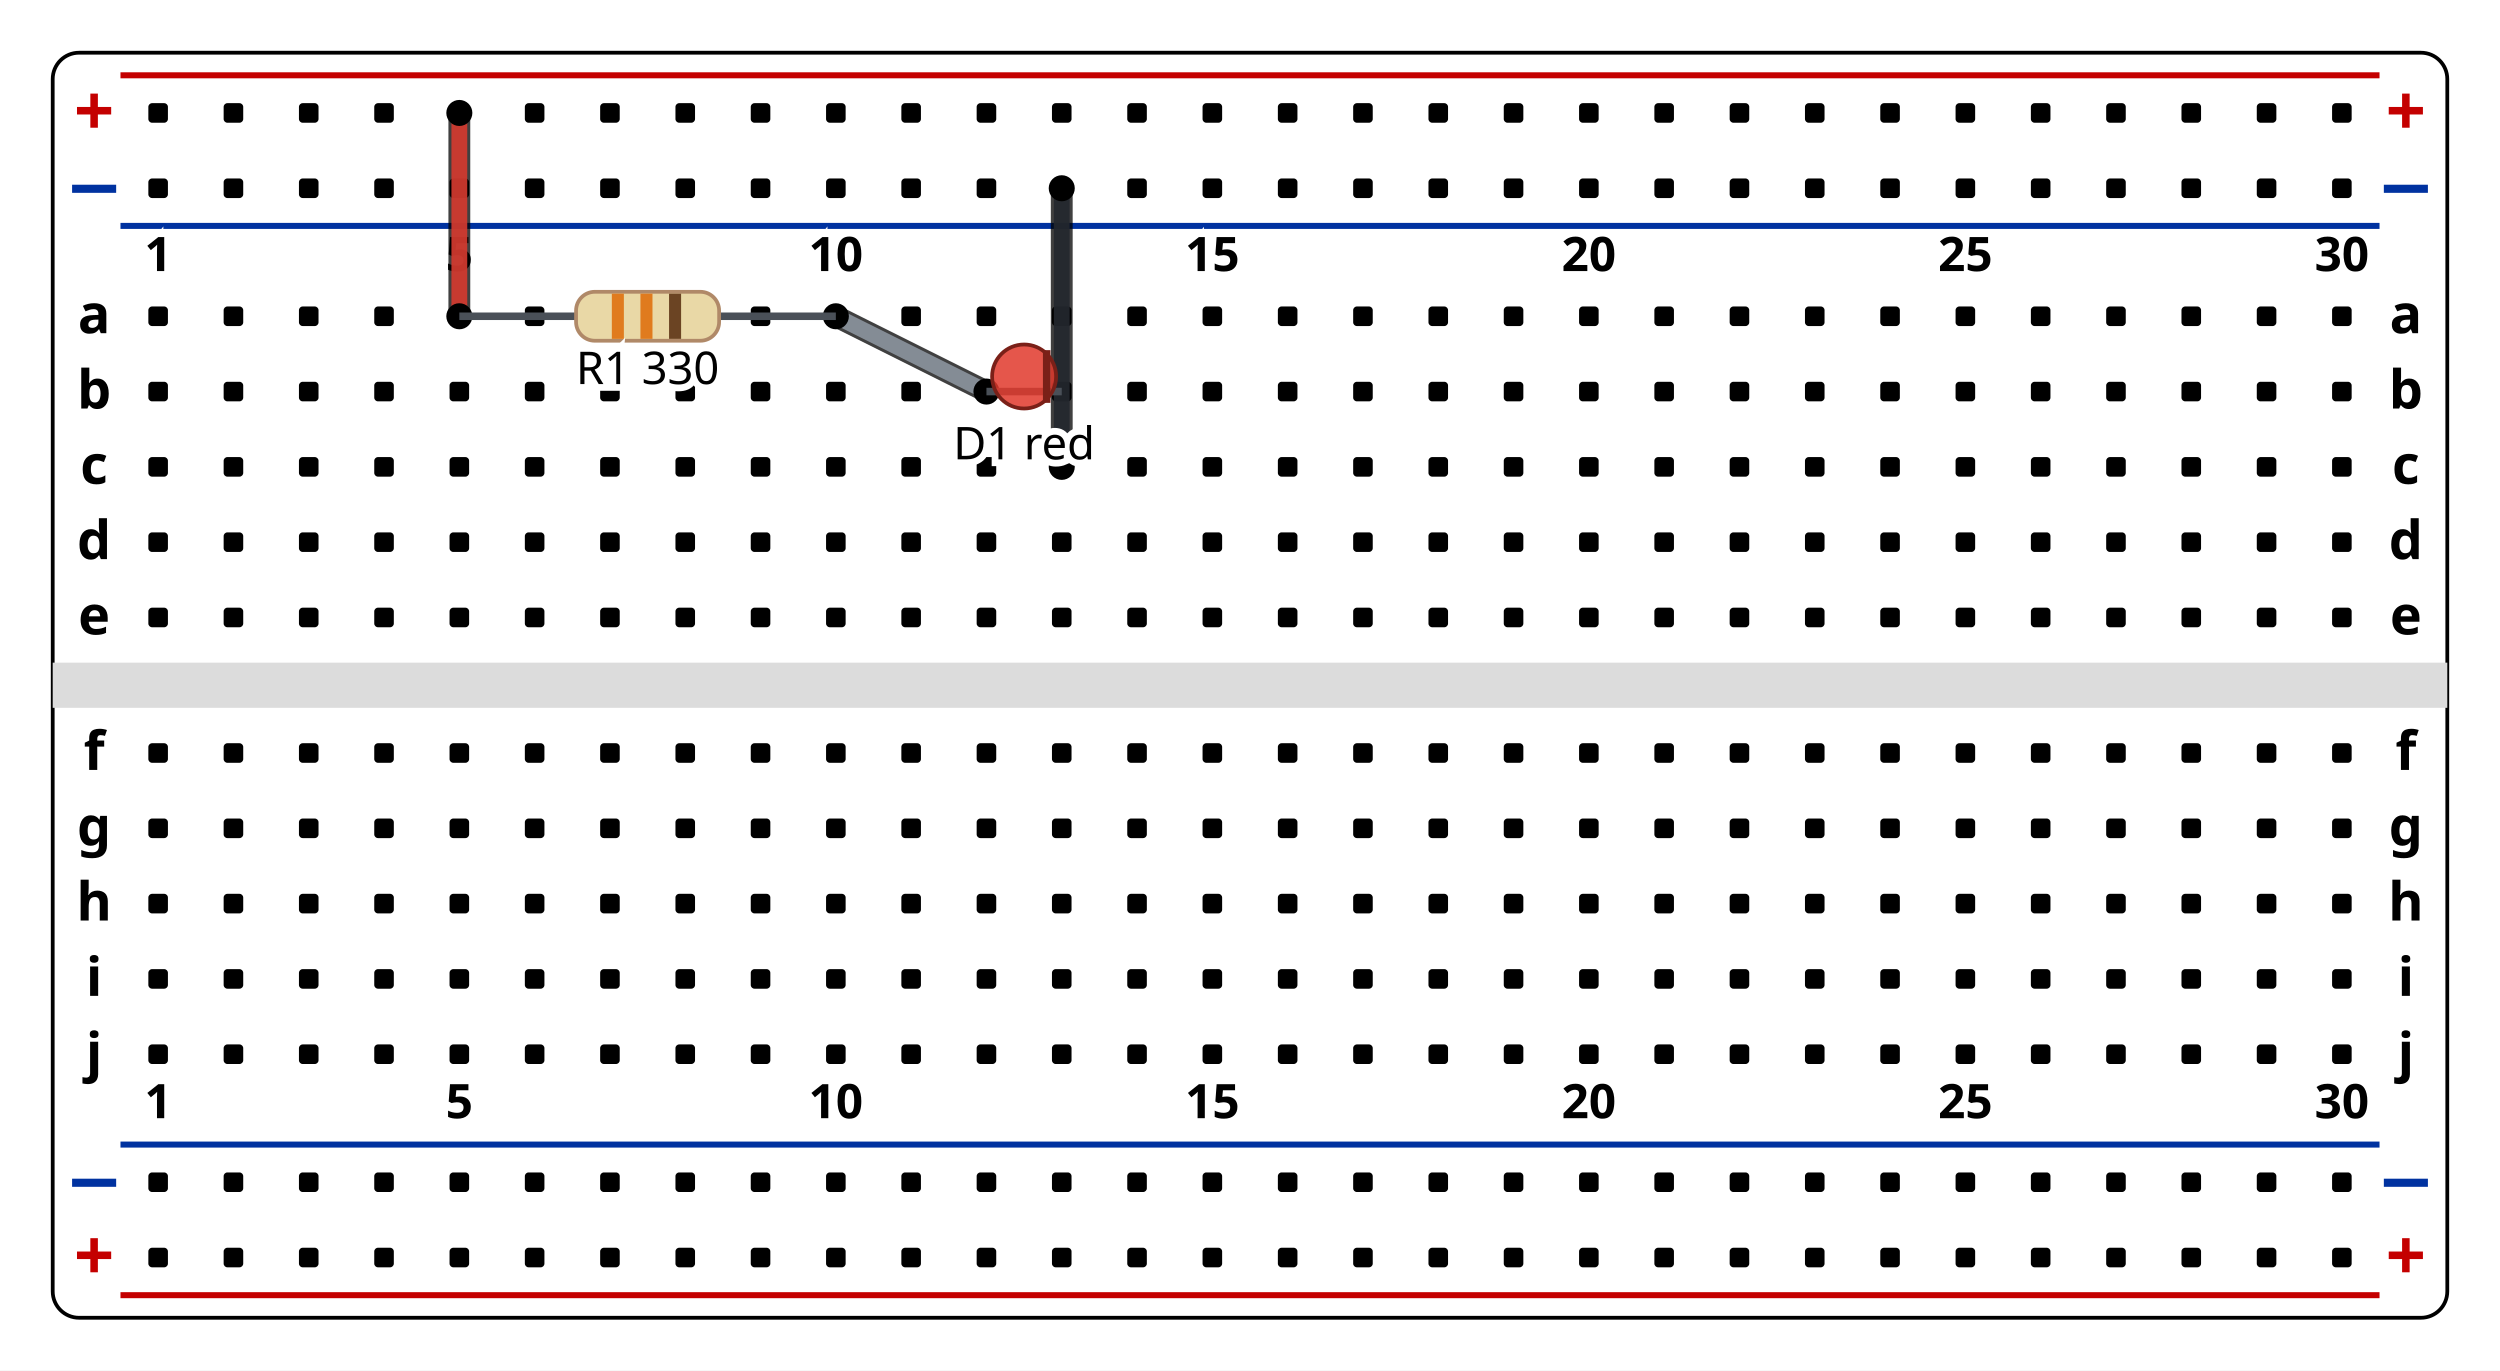
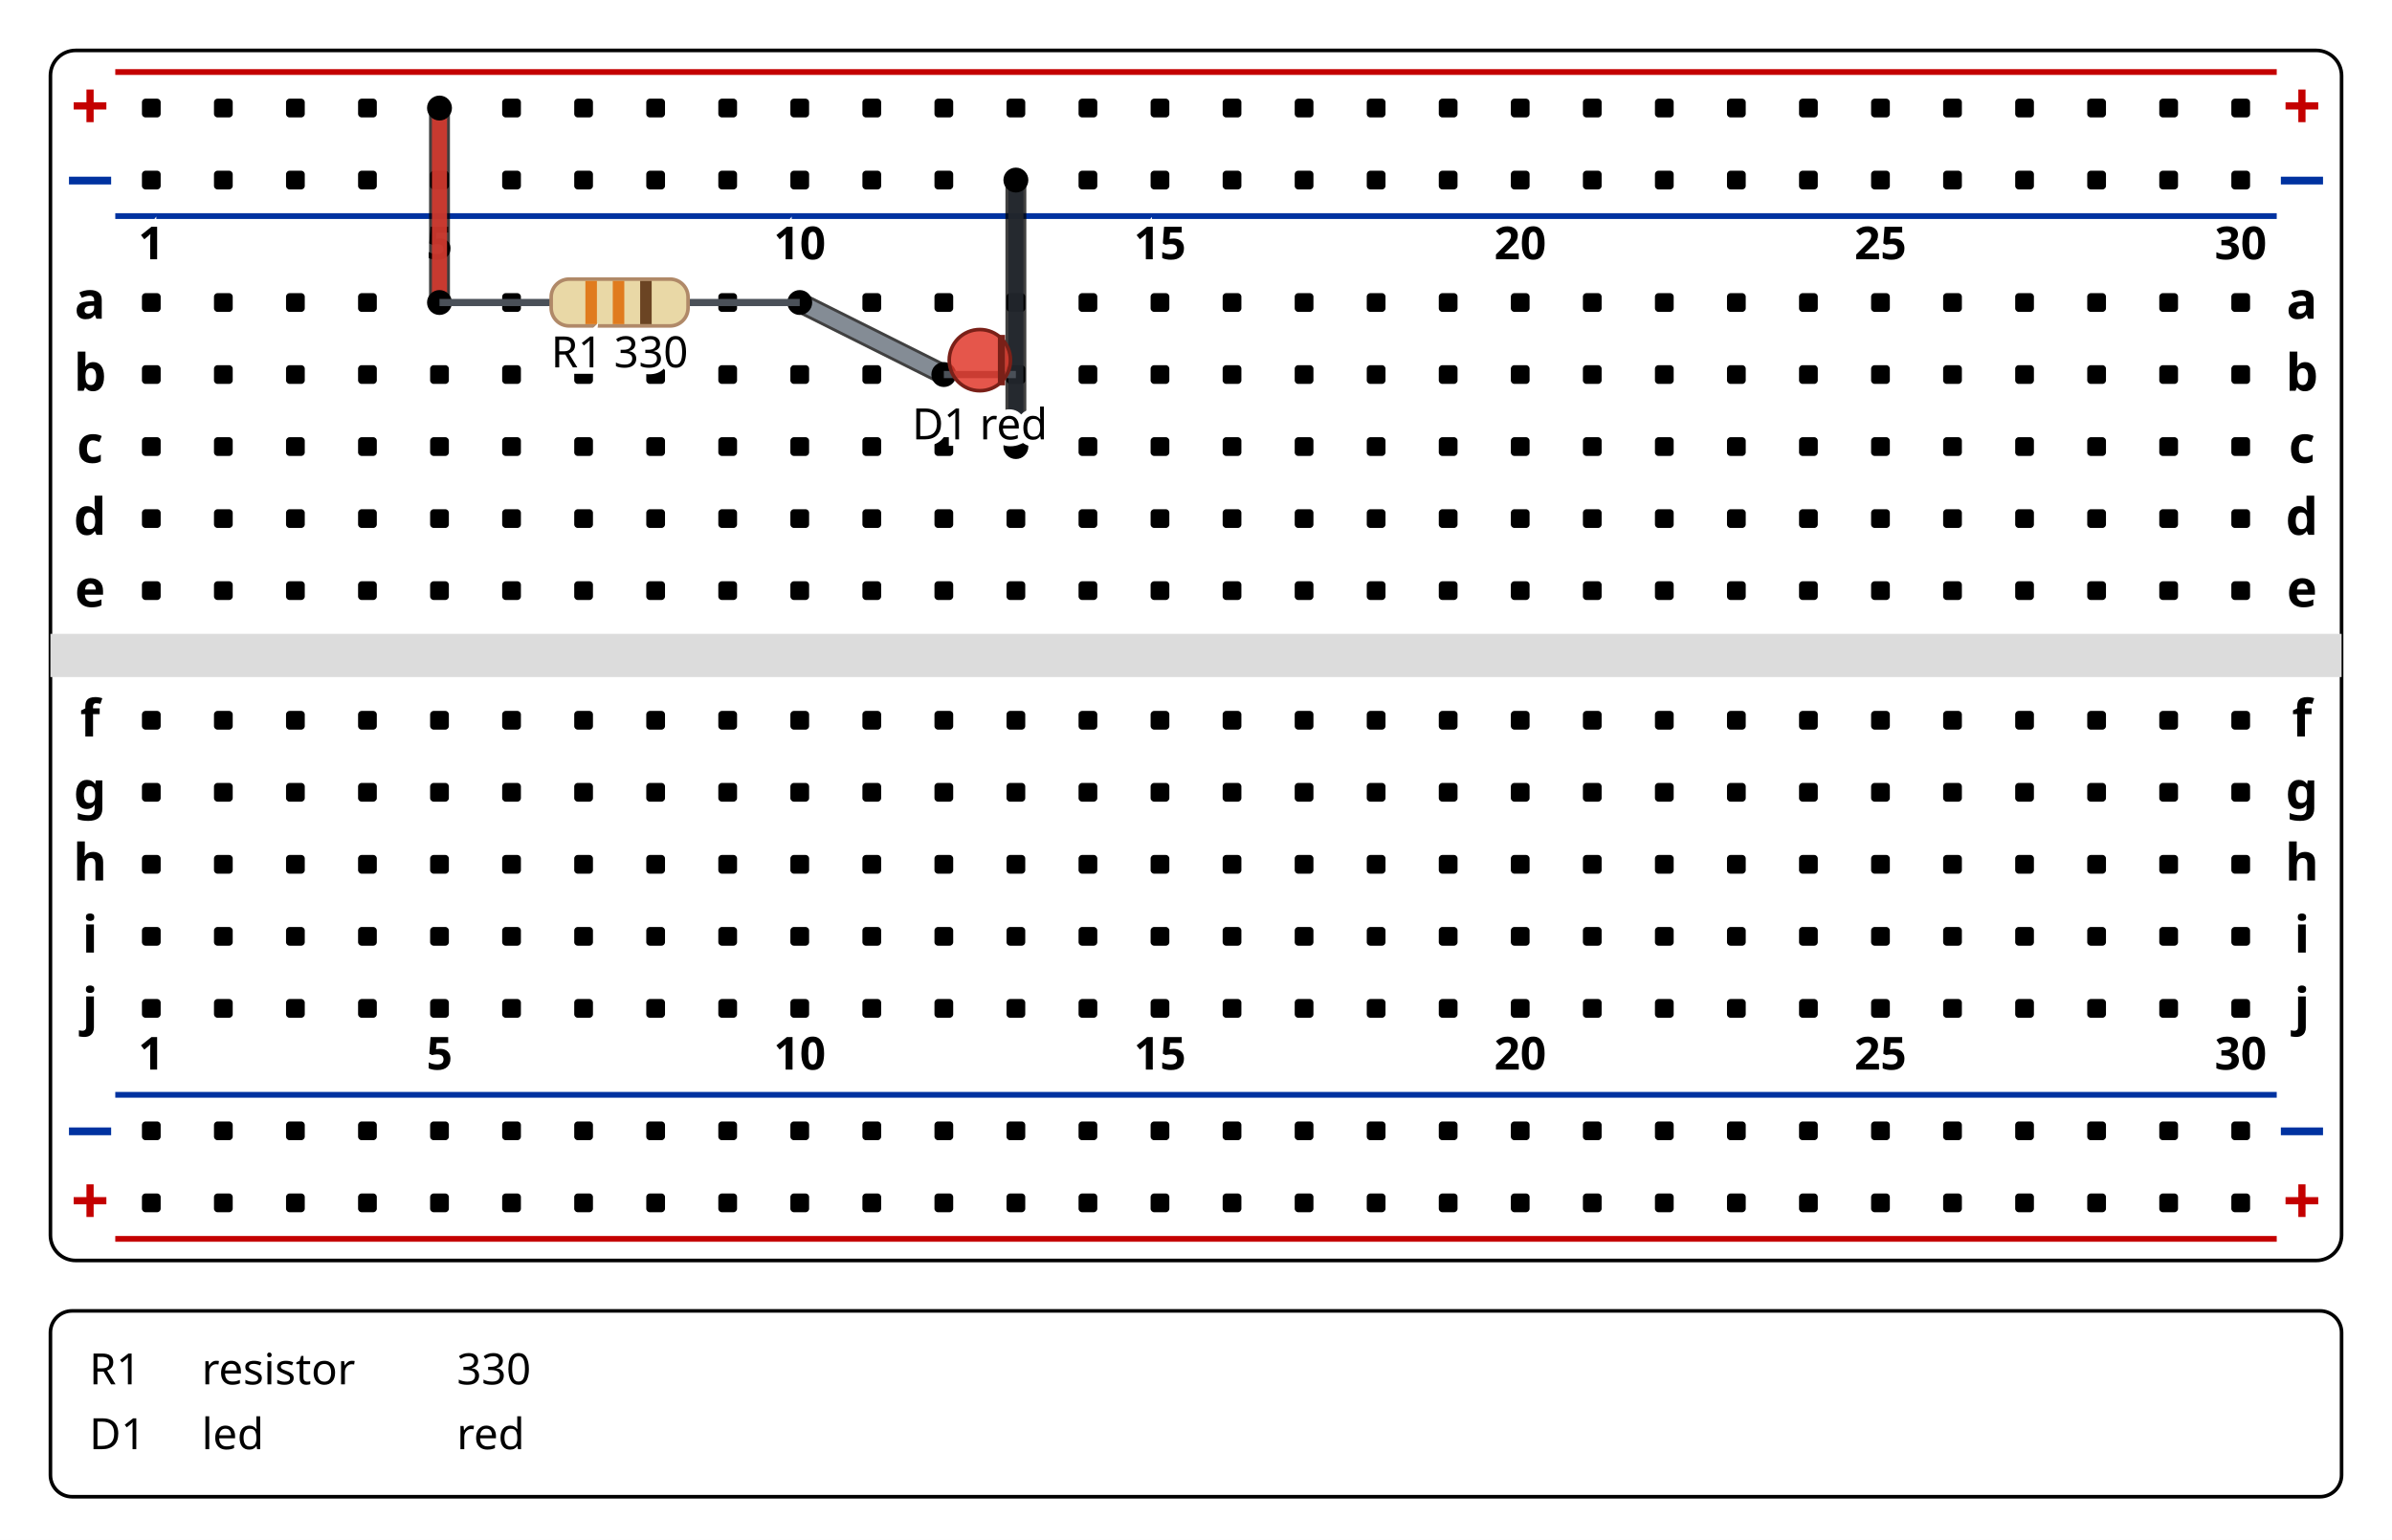
- <svg xmlns="http://www.w3.org/2000/svg" width="664" height="364" viewBox="0 0 664 364" role="img">
-   <rect x="0" y="0" width="664" height="364" fill="#ffffff" />
+ <svg xmlns="http://www.w3.org/2000/svg" width="664" height="427.6" viewBox="0 0 664 427.6" role="img">
+   <rect x="0" y="0" width="664" height="427.6" fill="#ffffff" />
  <rect x="14" y="14" width="636" height="336" rx="7" fill="#ffffff" stroke="#000000" />
  <rect x="14" y="176" width="636" height="12" fill="#dcdcdc" />
  <line x1="32" y1="20" x2="632" y2="20" stroke="#c40000" stroke-width="1.6" />
  <text x="25" y="36" text-anchor="middle" font-family="ui-sans-serif, system-ui, sans-serif" font-size="18.7" font-weight="700" fill="#c40000">+</text>
  <text x="639" y="36" text-anchor="middle" font-family="ui-sans-serif, system-ui, sans-serif" font-size="18.7" font-weight="700" fill="#c40000">+</text>
  <line x1="32" y1="60" x2="632" y2="60" stroke="#0032a0" stroke-width="1.6" />
  <text x="25" y="56" text-anchor="middle" font-family="ui-sans-serif, system-ui, sans-serif" font-size="18.7" font-weight="700" fill="#0032a0">−</text>
  <text x="639" y="56" text-anchor="middle" font-family="ui-sans-serif, system-ui, sans-serif" font-size="18.7" font-weight="700" fill="#0032a0">−</text>
  <line x1="32" y1="304" x2="632" y2="304" stroke="#0032a0" stroke-width="1.6" />
  <text x="25" y="320" text-anchor="middle" font-family="ui-sans-serif, system-ui, sans-serif" font-size="18.7" font-weight="700" fill="#0032a0">−</text>
  <text x="639" y="320" text-anchor="middle" font-family="ui-sans-serif, system-ui, sans-serif" font-size="18.7" font-weight="700" fill="#0032a0">−</text>
  <line x1="32" y1="344" x2="632" y2="344" stroke="#c40000" stroke-width="1.6" />
  <text x="25" y="340" text-anchor="middle" font-family="ui-sans-serif, system-ui, sans-serif" font-size="18.7" font-weight="700" fill="#c40000">+</text>
  <text x="639" y="340" text-anchor="middle" font-family="ui-sans-serif, system-ui, sans-serif" font-size="18.7" font-weight="700" fill="#c40000">+</text>
  <rect x="39.4" y="27.4" width="5.2" height="5.2" rx="1" fill="#000000" />
  <rect x="59.4" y="27.4" width="5.2" height="5.2" rx="1" fill="#000000" />
  <rect x="79.4" y="27.4" width="5.2" height="5.2" rx="1" fill="#000000" />
  <rect x="99.4" y="27.4" width="5.2" height="5.2" rx="1" fill="#000000" />
  <rect x="119.4" y="27.4" width="5.2" height="5.2" rx="1" fill="#000000" />
  <rect x="139.4" y="27.4" width="5.2" height="5.2" rx="1" fill="#000000" />
  <rect x="159.4" y="27.4" width="5.2" height="5.2" rx="1" fill="#000000" />
  <rect x="179.4" y="27.4" width="5.2" height="5.2" rx="1" fill="#000000" />
  <rect x="199.4" y="27.4" width="5.2" height="5.2" rx="1" fill="#000000" />
  <rect x="219.4" y="27.4" width="5.2" height="5.2" rx="1" fill="#000000" />
  <rect x="239.4" y="27.4" width="5.2" height="5.2" rx="1" fill="#000000" />
  <rect x="259.4" y="27.4" width="5.2" height="5.2" rx="1" fill="#000000" />
  <rect x="279.4" y="27.4" width="5.2" height="5.2" rx="1" fill="#000000" />
  <rect x="299.4" y="27.4" width="5.2" height="5.2" rx="1" fill="#000000" />
  <rect x="319.4" y="27.4" width="5.2" height="5.2" rx="1" fill="#000000" />
  <rect x="339.4" y="27.4" width="5.2" height="5.2" rx="1" fill="#000000" />
  <rect x="359.4" y="27.4" width="5.2" height="5.2" rx="1" fill="#000000" />
  <rect x="379.4" y="27.4" width="5.2" height="5.2" rx="1" fill="#000000" />
  <rect x="399.4" y="27.4" width="5.2" height="5.2" rx="1" fill="#000000" />
  <rect x="419.4" y="27.4" width="5.2" height="5.2" rx="1" fill="#000000" />
  <rect x="439.4" y="27.4" width="5.2" height="5.2" rx="1" fill="#000000" />
  <rect x="459.4" y="27.4" width="5.2" height="5.2" rx="1" fill="#000000" />
  <rect x="479.4" y="27.4" width="5.2" height="5.2" rx="1" fill="#000000" />
  <rect x="499.4" y="27.4" width="5.2" height="5.2" rx="1" fill="#000000" />
  <rect x="519.4" y="27.4" width="5.2" height="5.2" rx="1" fill="#000000" />
  <rect x="539.4" y="27.4" width="5.2" height="5.2" rx="1" fill="#000000" />
  <rect x="559.4" y="27.4" width="5.2" height="5.2" rx="1" fill="#000000" />
  <rect x="579.4" y="27.4" width="5.2" height="5.2" rx="1" fill="#000000" />
  <rect x="599.4" y="27.4" width="5.2" height="5.2" rx="1" fill="#000000" />
  <rect x="619.4" y="27.4" width="5.2" height="5.2" rx="1" fill="#000000" />
  <rect x="39.4" y="47.4" width="5.2" height="5.2" rx="1" fill="#000000" />
  <rect x="59.4" y="47.4" width="5.2" height="5.2" rx="1" fill="#000000" />
  <rect x="79.4" y="47.4" width="5.2" height="5.2" rx="1" fill="#000000" />
  <rect x="99.4" y="47.4" width="5.2" height="5.2" rx="1" fill="#000000" />
  <rect x="119.4" y="47.4" width="5.2" height="5.2" rx="1" fill="#000000" />
  <rect x="139.4" y="47.4" width="5.2" height="5.2" rx="1" fill="#000000" />
  <rect x="159.4" y="47.4" width="5.2" height="5.2" rx="1" fill="#000000" />
  <rect x="179.4" y="47.4" width="5.2" height="5.2" rx="1" fill="#000000" />
  <rect x="199.4" y="47.4" width="5.2" height="5.2" rx="1" fill="#000000" />
  <rect x="219.4" y="47.4" width="5.2" height="5.2" rx="1" fill="#000000" />
  <rect x="239.4" y="47.4" width="5.2" height="5.2" rx="1" fill="#000000" />
  <rect x="259.4" y="47.4" width="5.2" height="5.2" rx="1" fill="#000000" />
  <rect x="279.4" y="47.4" width="5.2" height="5.2" rx="1" fill="#000000" />
  <rect x="299.4" y="47.4" width="5.2" height="5.2" rx="1" fill="#000000" />
  <rect x="319.4" y="47.4" width="5.2" height="5.2" rx="1" fill="#000000" />
  <rect x="339.4" y="47.4" width="5.2" height="5.2" rx="1" fill="#000000" />
  <rect x="359.4" y="47.4" width="5.2" height="5.2" rx="1" fill="#000000" />
  <rect x="379.4" y="47.4" width="5.2" height="5.2" rx="1" fill="#000000" />
  <rect x="399.4" y="47.4" width="5.2" height="5.2" rx="1" fill="#000000" />
  <rect x="419.4" y="47.4" width="5.2" height="5.2" rx="1" fill="#000000" />
  <rect x="439.4" y="47.4" width="5.2" height="5.2" rx="1" fill="#000000" />
  <rect x="459.4" y="47.4" width="5.2" height="5.2" rx="1" fill="#000000" />
  <rect x="479.4" y="47.4" width="5.2" height="5.2" rx="1" fill="#000000" />
  <rect x="499.4" y="47.4" width="5.2" height="5.2" rx="1" fill="#000000" />
  <rect x="519.4" y="47.4" width="5.2" height="5.2" rx="1" fill="#000000" />
  <rect x="539.4" y="47.4" width="5.2" height="5.2" rx="1" fill="#000000" />
  <rect x="559.4" y="47.4" width="5.2" height="5.2" rx="1" fill="#000000" />
  <rect x="579.4" y="47.4" width="5.2" height="5.2" rx="1" fill="#000000" />
  <rect x="599.4" y="47.4" width="5.2" height="5.2" rx="1" fill="#000000" />
  <rect x="619.4" y="47.4" width="5.2" height="5.2" rx="1" fill="#000000" />
  <rect x="39.4" y="311.4" width="5.2" height="5.2" rx="1" fill="#000000" />
  <rect x="59.4" y="311.4" width="5.2" height="5.2" rx="1" fill="#000000" />
  <rect x="79.4" y="311.4" width="5.2" height="5.2" rx="1" fill="#000000" />
  <rect x="99.4" y="311.4" width="5.2" height="5.2" rx="1" fill="#000000" />
  <rect x="119.4" y="311.4" width="5.2" height="5.2" rx="1" fill="#000000" />
  <rect x="139.4" y="311.4" width="5.2" height="5.2" rx="1" fill="#000000" />
  <rect x="159.4" y="311.4" width="5.2" height="5.2" rx="1" fill="#000000" />
  <rect x="179.4" y="311.4" width="5.2" height="5.2" rx="1" fill="#000000" />
  <rect x="199.4" y="311.4" width="5.2" height="5.2" rx="1" fill="#000000" />
  <rect x="219.4" y="311.4" width="5.2" height="5.2" rx="1" fill="#000000" />
  <rect x="239.4" y="311.4" width="5.2" height="5.2" rx="1" fill="#000000" />
  <rect x="259.4" y="311.4" width="5.2" height="5.2" rx="1" fill="#000000" />
  <rect x="279.4" y="311.4" width="5.2" height="5.2" rx="1" fill="#000000" />
  <rect x="299.4" y="311.4" width="5.2" height="5.2" rx="1" fill="#000000" />
  <rect x="319.4" y="311.4" width="5.2" height="5.2" rx="1" fill="#000000" />
  <rect x="339.4" y="311.4" width="5.2" height="5.2" rx="1" fill="#000000" />
  <rect x="359.4" y="311.4" width="5.2" height="5.2" rx="1" fill="#000000" />
  <rect x="379.4" y="311.4" width="5.2" height="5.2" rx="1" fill="#000000" />
  <rect x="399.4" y="311.4" width="5.2" height="5.2" rx="1" fill="#000000" />
  <rect x="419.4" y="311.4" width="5.2" height="5.2" rx="1" fill="#000000" />
  <rect x="439.4" y="311.4" width="5.2" height="5.2" rx="1" fill="#000000" />
  <rect x="459.4" y="311.4" width="5.2" height="5.2" rx="1" fill="#000000" />
  <rect x="479.4" y="311.4" width="5.2" height="5.2" rx="1" fill="#000000" />
  <rect x="499.4" y="311.4" width="5.2" height="5.2" rx="1" fill="#000000" />
  <rect x="519.4" y="311.4" width="5.2" height="5.2" rx="1" fill="#000000" />
  <rect x="539.4" y="311.4" width="5.2" height="5.2" rx="1" fill="#000000" />
  <rect x="559.4" y="311.4" width="5.2" height="5.2" rx="1" fill="#000000" />
  <rect x="579.4" y="311.4" width="5.2" height="5.2" rx="1" fill="#000000" />
  <rect x="599.4" y="311.4" width="5.2" height="5.2" rx="1" fill="#000000" />
  <rect x="619.4" y="311.4" width="5.2" height="5.2" rx="1" fill="#000000" />
  <rect x="39.4" y="331.4" width="5.2" height="5.2" rx="1" fill="#000000" />
  <rect x="59.4" y="331.4" width="5.2" height="5.2" rx="1" fill="#000000" />
  <rect x="79.4" y="331.4" width="5.2" height="5.2" rx="1" fill="#000000" />
  <rect x="99.4" y="331.4" width="5.2" height="5.2" rx="1" fill="#000000" />
  <rect x="119.4" y="331.4" width="5.2" height="5.2" rx="1" fill="#000000" />
  <rect x="139.4" y="331.4" width="5.2" height="5.2" rx="1" fill="#000000" />
  <rect x="159.4" y="331.4" width="5.2" height="5.2" rx="1" fill="#000000" />
  <rect x="179.4" y="331.4" width="5.2" height="5.2" rx="1" fill="#000000" />
  <rect x="199.4" y="331.4" width="5.2" height="5.2" rx="1" fill="#000000" />
  <rect x="219.4" y="331.4" width="5.2" height="5.2" rx="1" fill="#000000" />
  <rect x="239.4" y="331.4" width="5.2" height="5.2" rx="1" fill="#000000" />
  <rect x="259.4" y="331.4" width="5.2" height="5.2" rx="1" fill="#000000" />
  <rect x="279.4" y="331.4" width="5.2" height="5.2" rx="1" fill="#000000" />
  <rect x="299.4" y="331.4" width="5.2" height="5.2" rx="1" fill="#000000" />
  <rect x="319.4" y="331.4" width="5.2" height="5.2" rx="1" fill="#000000" />
  <rect x="339.4" y="331.4" width="5.2" height="5.2" rx="1" fill="#000000" />
  <rect x="359.4" y="331.4" width="5.2" height="5.2" rx="1" fill="#000000" />
  <rect x="379.4" y="331.4" width="5.2" height="5.2" rx="1" fill="#000000" />
  <rect x="399.4" y="331.4" width="5.2" height="5.2" rx="1" fill="#000000" />
  <rect x="419.4" y="331.4" width="5.2" height="5.2" rx="1" fill="#000000" />
  <rect x="439.4" y="331.4" width="5.2" height="5.2" rx="1" fill="#000000" />
  <rect x="459.4" y="331.4" width="5.2" height="5.2" rx="1" fill="#000000" />
  <rect x="479.4" y="331.4" width="5.2" height="5.2" rx="1" fill="#000000" />
  <rect x="499.4" y="331.4" width="5.2" height="5.2" rx="1" fill="#000000" />
  <rect x="519.4" y="331.4" width="5.2" height="5.2" rx="1" fill="#000000" />
  <rect x="539.4" y="331.4" width="5.2" height="5.2" rx="1" fill="#000000" />
  <rect x="559.4" y="331.4" width="5.2" height="5.2" rx="1" fill="#000000" />
  <rect x="579.4" y="331.4" width="5.2" height="5.2" rx="1" fill="#000000" />
  <rect x="599.4" y="331.4" width="5.2" height="5.2" rx="1" fill="#000000" />
  <rect x="619.4" y="331.4" width="5.2" height="5.2" rx="1" fill="#000000" />
  <rect x="39.4" y="81.4" width="5.2" height="5.2" rx="1" fill="#000000" />
  <rect x="59.4" y="81.4" width="5.2" height="5.2" rx="1" fill="#000000" />
  <rect x="79.4" y="81.4" width="5.2" height="5.2" rx="1" fill="#000000" />
  <rect x="99.4" y="81.4" width="5.2" height="5.2" rx="1" fill="#000000" />
  <rect x="119.4" y="81.4" width="5.2" height="5.2" rx="1" fill="#000000" />
  <rect x="139.4" y="81.4" width="5.2" height="5.2" rx="1" fill="#000000" />
  <rect x="159.4" y="81.4" width="5.2" height="5.2" rx="1" fill="#000000" />
  <rect x="179.4" y="81.4" width="5.2" height="5.2" rx="1" fill="#000000" />
  <rect x="199.4" y="81.4" width="5.2" height="5.2" rx="1" fill="#000000" />
  <rect x="219.4" y="81.4" width="5.2" height="5.2" rx="1" fill="#000000" />
  <rect x="239.4" y="81.4" width="5.2" height="5.2" rx="1" fill="#000000" />
  <rect x="259.4" y="81.4" width="5.2" height="5.2" rx="1" fill="#000000" />
  <rect x="279.4" y="81.4" width="5.2" height="5.2" rx="1" fill="#000000" />
  <rect x="299.4" y="81.4" width="5.2" height="5.2" rx="1" fill="#000000" />
  <rect x="319.4" y="81.4" width="5.2" height="5.2" rx="1" fill="#000000" />
  <rect x="339.4" y="81.4" width="5.2" height="5.2" rx="1" fill="#000000" />
  <rect x="359.4" y="81.4" width="5.2" height="5.2" rx="1" fill="#000000" />
  <rect x="379.4" y="81.4" width="5.2" height="5.2" rx="1" fill="#000000" />
  <rect x="399.4" y="81.4" width="5.2" height="5.2" rx="1" fill="#000000" />
  <rect x="419.4" y="81.4" width="5.2" height="5.2" rx="1" fill="#000000" />
  <rect x="439.4" y="81.4" width="5.2" height="5.2" rx="1" fill="#000000" />
  <rect x="459.4" y="81.4" width="5.2" height="5.2" rx="1" fill="#000000" />
  <rect x="479.4" y="81.4" width="5.2" height="5.2" rx="1" fill="#000000" />
  <rect x="499.4" y="81.4" width="5.2" height="5.2" rx="1" fill="#000000" />
  <rect x="519.4" y="81.4" width="5.2" height="5.2" rx="1" fill="#000000" />
  <rect x="539.4" y="81.4" width="5.2" height="5.2" rx="1" fill="#000000" />
  <rect x="559.4" y="81.4" width="5.2" height="5.2" rx="1" fill="#000000" />
  <rect x="579.4" y="81.4" width="5.2" height="5.2" rx="1" fill="#000000" />
  <rect x="599.4" y="81.4" width="5.2" height="5.2" rx="1" fill="#000000" />
  <rect x="619.4" y="81.4" width="5.2" height="5.2" rx="1" fill="#000000" />
  <rect x="39.4" y="101.4" width="5.2" height="5.2" rx="1" fill="#000000" />
  <rect x="59.4" y="101.4" width="5.2" height="5.2" rx="1" fill="#000000" />
  <rect x="79.4" y="101.4" width="5.2" height="5.2" rx="1" fill="#000000" />
  <rect x="99.4" y="101.4" width="5.2" height="5.2" rx="1" fill="#000000" />
  <rect x="119.4" y="101.4" width="5.2" height="5.2" rx="1" fill="#000000" />
  <rect x="139.4" y="101.4" width="5.2" height="5.2" rx="1" fill="#000000" />
  <rect x="159.4" y="101.4" width="5.2" height="5.2" rx="1" fill="#000000" />
  <rect x="179.4" y="101.4" width="5.2" height="5.2" rx="1" fill="#000000" />
  <rect x="199.4" y="101.4" width="5.2" height="5.2" rx="1" fill="#000000" />
  <rect x="219.4" y="101.4" width="5.2" height="5.2" rx="1" fill="#000000" />
  <rect x="239.4" y="101.4" width="5.2" height="5.2" rx="1" fill="#000000" />
  <rect x="259.4" y="101.4" width="5.2" height="5.2" rx="1" fill="#000000" />
  <rect x="279.4" y="101.4" width="5.2" height="5.2" rx="1" fill="#000000" />
  <rect x="299.4" y="101.4" width="5.2" height="5.2" rx="1" fill="#000000" />
  <rect x="319.4" y="101.4" width="5.2" height="5.2" rx="1" fill="#000000" />
  <rect x="339.4" y="101.4" width="5.2" height="5.2" rx="1" fill="#000000" />
  <rect x="359.4" y="101.4" width="5.2" height="5.2" rx="1" fill="#000000" />
  <rect x="379.4" y="101.4" width="5.2" height="5.2" rx="1" fill="#000000" />
  <rect x="399.4" y="101.4" width="5.2" height="5.2" rx="1" fill="#000000" />
  <rect x="419.4" y="101.4" width="5.2" height="5.2" rx="1" fill="#000000" />
  <rect x="439.4" y="101.4" width="5.2" height="5.2" rx="1" fill="#000000" />
  <rect x="459.4" y="101.4" width="5.2" height="5.2" rx="1" fill="#000000" />
  <rect x="479.4" y="101.4" width="5.2" height="5.2" rx="1" fill="#000000" />
  <rect x="499.4" y="101.4" width="5.2" height="5.2" rx="1" fill="#000000" />
  <rect x="519.4" y="101.4" width="5.2" height="5.2" rx="1" fill="#000000" />
  <rect x="539.4" y="101.4" width="5.2" height="5.2" rx="1" fill="#000000" />
  <rect x="559.4" y="101.4" width="5.2" height="5.2" rx="1" fill="#000000" />
  <rect x="579.4" y="101.4" width="5.2" height="5.2" rx="1" fill="#000000" />
  <rect x="599.4" y="101.4" width="5.2" height="5.2" rx="1" fill="#000000" />
  <rect x="619.4" y="101.4" width="5.2" height="5.2" rx="1" fill="#000000" />
  <rect x="39.4" y="121.4" width="5.2" height="5.2" rx="1" fill="#000000" />
  <rect x="59.4" y="121.4" width="5.2" height="5.2" rx="1" fill="#000000" />
  <rect x="79.4" y="121.4" width="5.2" height="5.2" rx="1" fill="#000000" />
  <rect x="99.4" y="121.4" width="5.2" height="5.2" rx="1" fill="#000000" />
  <rect x="119.4" y="121.4" width="5.2" height="5.2" rx="1" fill="#000000" />
  <rect x="139.4" y="121.4" width="5.2" height="5.2" rx="1" fill="#000000" />
  <rect x="159.4" y="121.4" width="5.2" height="5.2" rx="1" fill="#000000" />
  <rect x="179.4" y="121.4" width="5.2" height="5.2" rx="1" fill="#000000" />
  <rect x="199.4" y="121.4" width="5.2" height="5.2" rx="1" fill="#000000" />
  <rect x="219.4" y="121.4" width="5.2" height="5.2" rx="1" fill="#000000" />
  <rect x="239.4" y="121.4" width="5.2" height="5.2" rx="1" fill="#000000" />
  <rect x="259.4" y="121.4" width="5.2" height="5.2" rx="1" fill="#000000" />
  <rect x="279.4" y="121.4" width="5.2" height="5.2" rx="1" fill="#000000" />
  <rect x="299.4" y="121.4" width="5.2" height="5.2" rx="1" fill="#000000" />
  <rect x="319.4" y="121.4" width="5.2" height="5.2" rx="1" fill="#000000" />
  <rect x="339.4" y="121.4" width="5.2" height="5.2" rx="1" fill="#000000" />
  <rect x="359.4" y="121.4" width="5.2" height="5.2" rx="1" fill="#000000" />
  <rect x="379.4" y="121.4" width="5.2" height="5.2" rx="1" fill="#000000" />
  <rect x="399.4" y="121.4" width="5.2" height="5.2" rx="1" fill="#000000" />
  <rect x="419.4" y="121.4" width="5.2" height="5.2" rx="1" fill="#000000" />
  <rect x="439.4" y="121.4" width="5.2" height="5.2" rx="1" fill="#000000" />
  <rect x="459.4" y="121.4" width="5.2" height="5.2" rx="1" fill="#000000" />
  <rect x="479.4" y="121.4" width="5.2" height="5.2" rx="1" fill="#000000" />
  <rect x="499.4" y="121.4" width="5.2" height="5.2" rx="1" fill="#000000" />
  <rect x="519.4" y="121.4" width="5.2" height="5.2" rx="1" fill="#000000" />
  <rect x="539.4" y="121.4" width="5.2" height="5.2" rx="1" fill="#000000" />
  <rect x="559.4" y="121.4" width="5.2" height="5.2" rx="1" fill="#000000" />
  <rect x="579.4" y="121.4" width="5.2" height="5.2" rx="1" fill="#000000" />
  <rect x="599.4" y="121.4" width="5.2" height="5.2" rx="1" fill="#000000" />
  <rect x="619.4" y="121.4" width="5.2" height="5.2" rx="1" fill="#000000" />
  <rect x="39.4" y="141.4" width="5.2" height="5.2" rx="1" fill="#000000" />
  <rect x="59.4" y="141.4" width="5.2" height="5.2" rx="1" fill="#000000" />
  <rect x="79.4" y="141.4" width="5.2" height="5.2" rx="1" fill="#000000" />
  <rect x="99.4" y="141.4" width="5.2" height="5.2" rx="1" fill="#000000" />
  <rect x="119.4" y="141.4" width="5.2" height="5.2" rx="1" fill="#000000" />
  <rect x="139.4" y="141.4" width="5.2" height="5.2" rx="1" fill="#000000" />
  <rect x="159.4" y="141.4" width="5.2" height="5.2" rx="1" fill="#000000" />
  <rect x="179.4" y="141.4" width="5.2" height="5.2" rx="1" fill="#000000" />
  <rect x="199.4" y="141.4" width="5.2" height="5.2" rx="1" fill="#000000" />
  <rect x="219.4" y="141.4" width="5.2" height="5.2" rx="1" fill="#000000" />
  <rect x="239.4" y="141.4" width="5.2" height="5.2" rx="1" fill="#000000" />
  <rect x="259.4" y="141.4" width="5.2" height="5.2" rx="1" fill="#000000" />
  <rect x="279.4" y="141.4" width="5.2" height="5.2" rx="1" fill="#000000" />
  <rect x="299.4" y="141.4" width="5.2" height="5.2" rx="1" fill="#000000" />
  <rect x="319.4" y="141.4" width="5.2" height="5.2" rx="1" fill="#000000" />
  <rect x="339.4" y="141.4" width="5.2" height="5.2" rx="1" fill="#000000" />
  <rect x="359.4" y="141.4" width="5.2" height="5.2" rx="1" fill="#000000" />
  <rect x="379.4" y="141.4" width="5.2" height="5.2" rx="1" fill="#000000" />
  <rect x="399.4" y="141.4" width="5.2" height="5.2" rx="1" fill="#000000" />
  <rect x="419.4" y="141.4" width="5.2" height="5.2" rx="1" fill="#000000" />
  <rect x="439.4" y="141.4" width="5.2" height="5.2" rx="1" fill="#000000" />
  <rect x="459.4" y="141.4" width="5.2" height="5.2" rx="1" fill="#000000" />
  <rect x="479.4" y="141.4" width="5.2" height="5.2" rx="1" fill="#000000" />
  <rect x="499.4" y="141.4" width="5.2" height="5.2" rx="1" fill="#000000" />
  <rect x="519.4" y="141.4" width="5.2" height="5.2" rx="1" fill="#000000" />
  <rect x="539.4" y="141.4" width="5.2" height="5.2" rx="1" fill="#000000" />
  <rect x="559.4" y="141.4" width="5.2" height="5.2" rx="1" fill="#000000" />
  <rect x="579.4" y="141.4" width="5.2" height="5.2" rx="1" fill="#000000" />
  <rect x="599.4" y="141.4" width="5.2" height="5.2" rx="1" fill="#000000" />
  <rect x="619.4" y="141.4" width="5.2" height="5.2" rx="1" fill="#000000" />
  <rect x="39.4" y="161.4" width="5.2" height="5.2" rx="1" fill="#000000" />
  <rect x="59.4" y="161.4" width="5.2" height="5.2" rx="1" fill="#000000" />
  <rect x="79.4" y="161.4" width="5.2" height="5.2" rx="1" fill="#000000" />
  <rect x="99.4" y="161.4" width="5.2" height="5.2" rx="1" fill="#000000" />
  <rect x="119.4" y="161.4" width="5.2" height="5.2" rx="1" fill="#000000" />
  <rect x="139.4" y="161.4" width="5.2" height="5.2" rx="1" fill="#000000" />
  <rect x="159.4" y="161.4" width="5.2" height="5.2" rx="1" fill="#000000" />
  <rect x="179.4" y="161.4" width="5.2" height="5.2" rx="1" fill="#000000" />
  <rect x="199.4" y="161.4" width="5.2" height="5.2" rx="1" fill="#000000" />
  <rect x="219.4" y="161.4" width="5.2" height="5.2" rx="1" fill="#000000" />
  <rect x="239.4" y="161.4" width="5.2" height="5.2" rx="1" fill="#000000" />
  <rect x="259.4" y="161.4" width="5.2" height="5.2" rx="1" fill="#000000" />
  <rect x="279.4" y="161.4" width="5.2" height="5.2" rx="1" fill="#000000" />
  <rect x="299.4" y="161.4" width="5.2" height="5.2" rx="1" fill="#000000" />
  <rect x="319.4" y="161.4" width="5.2" height="5.2" rx="1" fill="#000000" />
  <rect x="339.4" y="161.4" width="5.2" height="5.2" rx="1" fill="#000000" />
  <rect x="359.4" y="161.4" width="5.2" height="5.2" rx="1" fill="#000000" />
  <rect x="379.4" y="161.4" width="5.2" height="5.2" rx="1" fill="#000000" />
  <rect x="399.4" y="161.4" width="5.2" height="5.2" rx="1" fill="#000000" />
  <rect x="419.4" y="161.4" width="5.2" height="5.2" rx="1" fill="#000000" />
  <rect x="439.4" y="161.4" width="5.2" height="5.2" rx="1" fill="#000000" />
  <rect x="459.4" y="161.4" width="5.2" height="5.2" rx="1" fill="#000000" />
  <rect x="479.4" y="161.4" width="5.2" height="5.2" rx="1" fill="#000000" />
  <rect x="499.4" y="161.4" width="5.2" height="5.2" rx="1" fill="#000000" />
  <rect x="519.4" y="161.4" width="5.2" height="5.2" rx="1" fill="#000000" />
  <rect x="539.4" y="161.4" width="5.2" height="5.2" rx="1" fill="#000000" />
  <rect x="559.4" y="161.4" width="5.2" height="5.2" rx="1" fill="#000000" />
  <rect x="579.4" y="161.4" width="5.2" height="5.2" rx="1" fill="#000000" />
  <rect x="599.4" y="161.4" width="5.2" height="5.2" rx="1" fill="#000000" />
  <rect x="619.4" y="161.4" width="5.2" height="5.2" rx="1" fill="#000000" />
  <rect x="39.4" y="197.4" width="5.2" height="5.2" rx="1" fill="#000000" />
  <rect x="59.4" y="197.4" width="5.2" height="5.2" rx="1" fill="#000000" />
  <rect x="79.4" y="197.4" width="5.2" height="5.2" rx="1" fill="#000000" />
  <rect x="99.4" y="197.4" width="5.2" height="5.2" rx="1" fill="#000000" />
  <rect x="119.4" y="197.4" width="5.2" height="5.2" rx="1" fill="#000000" />
  <rect x="139.4" y="197.4" width="5.2" height="5.2" rx="1" fill="#000000" />
  <rect x="159.4" y="197.4" width="5.2" height="5.2" rx="1" fill="#000000" />
  <rect x="179.4" y="197.4" width="5.2" height="5.2" rx="1" fill="#000000" />
  <rect x="199.4" y="197.4" width="5.2" height="5.2" rx="1" fill="#000000" />
  <rect x="219.4" y="197.4" width="5.2" height="5.2" rx="1" fill="#000000" />
  <rect x="239.4" y="197.4" width="5.2" height="5.2" rx="1" fill="#000000" />
  <rect x="259.4" y="197.4" width="5.2" height="5.2" rx="1" fill="#000000" />
  <rect x="279.4" y="197.4" width="5.2" height="5.2" rx="1" fill="#000000" />
  <rect x="299.4" y="197.4" width="5.2" height="5.2" rx="1" fill="#000000" />
  <rect x="319.4" y="197.4" width="5.2" height="5.2" rx="1" fill="#000000" />
  <rect x="339.4" y="197.4" width="5.2" height="5.2" rx="1" fill="#000000" />
  <rect x="359.4" y="197.4" width="5.2" height="5.2" rx="1" fill="#000000" />
  <rect x="379.4" y="197.4" width="5.2" height="5.2" rx="1" fill="#000000" />
  <rect x="399.4" y="197.4" width="5.2" height="5.2" rx="1" fill="#000000" />
  <rect x="419.4" y="197.4" width="5.2" height="5.2" rx="1" fill="#000000" />
  <rect x="439.4" y="197.4" width="5.2" height="5.2" rx="1" fill="#000000" />
  <rect x="459.4" y="197.4" width="5.2" height="5.2" rx="1" fill="#000000" />
  <rect x="479.4" y="197.4" width="5.2" height="5.2" rx="1" fill="#000000" />
  <rect x="499.4" y="197.4" width="5.2" height="5.2" rx="1" fill="#000000" />
  <rect x="519.4" y="197.4" width="5.2" height="5.2" rx="1" fill="#000000" />
  <rect x="539.4" y="197.4" width="5.2" height="5.2" rx="1" fill="#000000" />
  <rect x="559.4" y="197.4" width="5.2" height="5.2" rx="1" fill="#000000" />
  <rect x="579.4" y="197.4" width="5.2" height="5.2" rx="1" fill="#000000" />
  <rect x="599.4" y="197.4" width="5.2" height="5.2" rx="1" fill="#000000" />
  <rect x="619.4" y="197.4" width="5.2" height="5.2" rx="1" fill="#000000" />
  <rect x="39.4" y="217.4" width="5.2" height="5.2" rx="1" fill="#000000" />
  <rect x="59.4" y="217.4" width="5.2" height="5.2" rx="1" fill="#000000" />
  <rect x="79.4" y="217.4" width="5.2" height="5.2" rx="1" fill="#000000" />
  <rect x="99.4" y="217.4" width="5.2" height="5.2" rx="1" fill="#000000" />
  <rect x="119.4" y="217.4" width="5.2" height="5.2" rx="1" fill="#000000" />
  <rect x="139.4" y="217.4" width="5.2" height="5.2" rx="1" fill="#000000" />
  <rect x="159.4" y="217.4" width="5.2" height="5.2" rx="1" fill="#000000" />
  <rect x="179.4" y="217.4" width="5.2" height="5.2" rx="1" fill="#000000" />
  <rect x="199.4" y="217.4" width="5.2" height="5.2" rx="1" fill="#000000" />
  <rect x="219.4" y="217.4" width="5.2" height="5.2" rx="1" fill="#000000" />
  <rect x="239.4" y="217.4" width="5.2" height="5.2" rx="1" fill="#000000" />
  <rect x="259.4" y="217.4" width="5.2" height="5.2" rx="1" fill="#000000" />
  <rect x="279.4" y="217.4" width="5.2" height="5.2" rx="1" fill="#000000" />
  <rect x="299.4" y="217.4" width="5.2" height="5.2" rx="1" fill="#000000" />
  <rect x="319.4" y="217.4" width="5.2" height="5.2" rx="1" fill="#000000" />
  <rect x="339.4" y="217.4" width="5.2" height="5.2" rx="1" fill="#000000" />
  <rect x="359.4" y="217.4" width="5.2" height="5.2" rx="1" fill="#000000" />
  <rect x="379.4" y="217.4" width="5.2" height="5.2" rx="1" fill="#000000" />
  <rect x="399.4" y="217.4" width="5.2" height="5.2" rx="1" fill="#000000" />
  <rect x="419.4" y="217.4" width="5.2" height="5.2" rx="1" fill="#000000" />
  <rect x="439.4" y="217.4" width="5.2" height="5.2" rx="1" fill="#000000" />
  <rect x="459.4" y="217.4" width="5.2" height="5.2" rx="1" fill="#000000" />
  <rect x="479.4" y="217.4" width="5.2" height="5.2" rx="1" fill="#000000" />
  <rect x="499.4" y="217.4" width="5.2" height="5.2" rx="1" fill="#000000" />
  <rect x="519.4" y="217.4" width="5.2" height="5.2" rx="1" fill="#000000" />
  <rect x="539.4" y="217.4" width="5.2" height="5.2" rx="1" fill="#000000" />
  <rect x="559.4" y="217.4" width="5.2" height="5.2" rx="1" fill="#000000" />
  <rect x="579.4" y="217.4" width="5.2" height="5.2" rx="1" fill="#000000" />
  <rect x="599.4" y="217.4" width="5.2" height="5.2" rx="1" fill="#000000" />
  <rect x="619.4" y="217.4" width="5.2" height="5.2" rx="1" fill="#000000" />
  <rect x="39.4" y="237.4" width="5.2" height="5.2" rx="1" fill="#000000" />
  <rect x="59.4" y="237.4" width="5.2" height="5.2" rx="1" fill="#000000" />
  <rect x="79.4" y="237.4" width="5.2" height="5.2" rx="1" fill="#000000" />
  <rect x="99.4" y="237.4" width="5.2" height="5.2" rx="1" fill="#000000" />
  <rect x="119.4" y="237.4" width="5.2" height="5.2" rx="1" fill="#000000" />
  <rect x="139.4" y="237.4" width="5.2" height="5.2" rx="1" fill="#000000" />
  <rect x="159.4" y="237.4" width="5.2" height="5.2" rx="1" fill="#000000" />
  <rect x="179.4" y="237.4" width="5.2" height="5.2" rx="1" fill="#000000" />
  <rect x="199.4" y="237.4" width="5.2" height="5.2" rx="1" fill="#000000" />
  <rect x="219.4" y="237.4" width="5.2" height="5.2" rx="1" fill="#000000" />
  <rect x="239.4" y="237.4" width="5.2" height="5.2" rx="1" fill="#000000" />
  <rect x="259.4" y="237.4" width="5.2" height="5.2" rx="1" fill="#000000" />
  <rect x="279.4" y="237.4" width="5.2" height="5.2" rx="1" fill="#000000" />
  <rect x="299.4" y="237.4" width="5.2" height="5.2" rx="1" fill="#000000" />
  <rect x="319.4" y="237.4" width="5.2" height="5.2" rx="1" fill="#000000" />
  <rect x="339.4" y="237.4" width="5.2" height="5.2" rx="1" fill="#000000" />
  <rect x="359.4" y="237.4" width="5.2" height="5.2" rx="1" fill="#000000" />
  <rect x="379.4" y="237.4" width="5.2" height="5.2" rx="1" fill="#000000" />
  <rect x="399.4" y="237.4" width="5.2" height="5.2" rx="1" fill="#000000" />
  <rect x="419.4" y="237.4" width="5.2" height="5.2" rx="1" fill="#000000" />
  <rect x="439.4" y="237.4" width="5.2" height="5.2" rx="1" fill="#000000" />
  <rect x="459.4" y="237.4" width="5.2" height="5.2" rx="1" fill="#000000" />
  <rect x="479.4" y="237.4" width="5.2" height="5.2" rx="1" fill="#000000" />
  <rect x="499.4" y="237.4" width="5.2" height="5.2" rx="1" fill="#000000" />
  <rect x="519.4" y="237.4" width="5.2" height="5.2" rx="1" fill="#000000" />
  <rect x="539.4" y="237.4" width="5.2" height="5.2" rx="1" fill="#000000" />
  <rect x="559.4" y="237.4" width="5.2" height="5.2" rx="1" fill="#000000" />
  <rect x="579.4" y="237.4" width="5.2" height="5.2" rx="1" fill="#000000" />
  <rect x="599.4" y="237.4" width="5.2" height="5.2" rx="1" fill="#000000" />
  <rect x="619.4" y="237.4" width="5.2" height="5.2" rx="1" fill="#000000" />
  <rect x="39.4" y="257.4" width="5.2" height="5.2" rx="1" fill="#000000" />
  <rect x="59.4" y="257.4" width="5.2" height="5.2" rx="1" fill="#000000" />
  <rect x="79.4" y="257.4" width="5.2" height="5.2" rx="1" fill="#000000" />
  <rect x="99.4" y="257.4" width="5.2" height="5.2" rx="1" fill="#000000" />
  <rect x="119.4" y="257.4" width="5.2" height="5.2" rx="1" fill="#000000" />
  <rect x="139.4" y="257.4" width="5.2" height="5.2" rx="1" fill="#000000" />
  <rect x="159.4" y="257.4" width="5.2" height="5.2" rx="1" fill="#000000" />
  <rect x="179.4" y="257.4" width="5.2" height="5.2" rx="1" fill="#000000" />
  <rect x="199.4" y="257.4" width="5.2" height="5.2" rx="1" fill="#000000" />
  <rect x="219.4" y="257.4" width="5.2" height="5.2" rx="1" fill="#000000" />
  <rect x="239.4" y="257.4" width="5.2" height="5.2" rx="1" fill="#000000" />
  <rect x="259.4" y="257.4" width="5.2" height="5.2" rx="1" fill="#000000" />
  <rect x="279.4" y="257.4" width="5.2" height="5.2" rx="1" fill="#000000" />
  <rect x="299.4" y="257.4" width="5.2" height="5.2" rx="1" fill="#000000" />
  <rect x="319.4" y="257.4" width="5.2" height="5.2" rx="1" fill="#000000" />
  <rect x="339.4" y="257.4" width="5.2" height="5.2" rx="1" fill="#000000" />
  <rect x="359.4" y="257.4" width="5.2" height="5.2" rx="1" fill="#000000" />
  <rect x="379.4" y="257.4" width="5.2" height="5.2" rx="1" fill="#000000" />
  <rect x="399.4" y="257.4" width="5.2" height="5.2" rx="1" fill="#000000" />
  <rect x="419.4" y="257.4" width="5.2" height="5.2" rx="1" fill="#000000" />
  <rect x="439.4" y="257.4" width="5.2" height="5.2" rx="1" fill="#000000" />
  <rect x="459.4" y="257.4" width="5.2" height="5.2" rx="1" fill="#000000" />
  <rect x="479.4" y="257.4" width="5.2" height="5.2" rx="1" fill="#000000" />
  <rect x="499.4" y="257.4" width="5.2" height="5.2" rx="1" fill="#000000" />
  <rect x="519.4" y="257.4" width="5.2" height="5.2" rx="1" fill="#000000" />
  <rect x="539.4" y="257.4" width="5.2" height="5.2" rx="1" fill="#000000" />
  <rect x="559.4" y="257.4" width="5.2" height="5.2" rx="1" fill="#000000" />
  <rect x="579.4" y="257.4" width="5.2" height="5.2" rx="1" fill="#000000" />
  <rect x="599.4" y="257.4" width="5.2" height="5.2" rx="1" fill="#000000" />
  <rect x="619.4" y="257.4" width="5.2" height="5.2" rx="1" fill="#000000" />
  <rect x="39.4" y="277.4" width="5.2" height="5.2" rx="1" fill="#000000" />
  <rect x="59.4" y="277.4" width="5.2" height="5.2" rx="1" fill="#000000" />
  <rect x="79.4" y="277.4" width="5.2" height="5.2" rx="1" fill="#000000" />
  <rect x="99.4" y="277.4" width="5.2" height="5.2" rx="1" fill="#000000" />
  <rect x="119.4" y="277.4" width="5.2" height="5.2" rx="1" fill="#000000" />
  <rect x="139.4" y="277.4" width="5.2" height="5.2" rx="1" fill="#000000" />
  <rect x="159.4" y="277.4" width="5.2" height="5.2" rx="1" fill="#000000" />
  <rect x="179.4" y="277.4" width="5.2" height="5.2" rx="1" fill="#000000" />
  <rect x="199.4" y="277.4" width="5.2" height="5.2" rx="1" fill="#000000" />
  <rect x="219.4" y="277.4" width="5.2" height="5.2" rx="1" fill="#000000" />
  <rect x="239.4" y="277.4" width="5.2" height="5.2" rx="1" fill="#000000" />
  <rect x="259.4" y="277.4" width="5.2" height="5.2" rx="1" fill="#000000" />
  <rect x="279.4" y="277.4" width="5.2" height="5.2" rx="1" fill="#000000" />
  <rect x="299.4" y="277.4" width="5.2" height="5.2" rx="1" fill="#000000" />
  <rect x="319.4" y="277.4" width="5.2" height="5.2" rx="1" fill="#000000" />
  <rect x="339.4" y="277.4" width="5.2" height="5.2" rx="1" fill="#000000" />
  <rect x="359.4" y="277.4" width="5.2" height="5.2" rx="1" fill="#000000" />
  <rect x="379.4" y="277.4" width="5.2" height="5.2" rx="1" fill="#000000" />
  <rect x="399.4" y="277.4" width="5.2" height="5.2" rx="1" fill="#000000" />
  <rect x="419.4" y="277.4" width="5.2" height="5.2" rx="1" fill="#000000" />
  <rect x="439.4" y="277.4" width="5.2" height="5.2" rx="1" fill="#000000" />
  <rect x="459.4" y="277.4" width="5.2" height="5.2" rx="1" fill="#000000" />
  <rect x="479.4" y="277.4" width="5.2" height="5.2" rx="1" fill="#000000" />
  <rect x="499.4" y="277.4" width="5.2" height="5.2" rx="1" fill="#000000" />
  <rect x="519.4" y="277.4" width="5.2" height="5.2" rx="1" fill="#000000" />
  <rect x="539.4" y="277.4" width="5.2" height="5.2" rx="1" fill="#000000" />
  <rect x="559.4" y="277.4" width="5.2" height="5.2" rx="1" fill="#000000" />
  <rect x="579.4" y="277.4" width="5.2" height="5.2" rx="1" fill="#000000" />
  <rect x="599.4" y="277.4" width="5.2" height="5.2" rx="1" fill="#000000" />
  <rect x="619.4" y="277.4" width="5.2" height="5.2" rx="1" fill="#000000" />
  <text x="25" y="88.5" text-anchor="middle" font-family="ui-sans-serif, system-ui, sans-serif" font-size="14.3" font-weight="700" fill="#000000">a</text>
  <text x="639" y="88.5" text-anchor="middle" font-family="ui-sans-serif, system-ui, sans-serif" font-size="14.3" font-weight="700" fill="#000000">a</text>
  <text x="25" y="108.5" text-anchor="middle" font-family="ui-sans-serif, system-ui, sans-serif" font-size="14.3" font-weight="700" fill="#000000">b</text>
  <text x="639" y="108.5" text-anchor="middle" font-family="ui-sans-serif, system-ui, sans-serif" font-size="14.3" font-weight="700" fill="#000000">b</text>
  <text x="25" y="128.5" text-anchor="middle" font-family="ui-sans-serif, system-ui, sans-serif" font-size="14.3" font-weight="700" fill="#000000">c</text>
  <text x="639" y="128.5" text-anchor="middle" font-family="ui-sans-serif, system-ui, sans-serif" font-size="14.3" font-weight="700" fill="#000000">c</text>
  <text x="25" y="148.5" text-anchor="middle" font-family="ui-sans-serif, system-ui, sans-serif" font-size="14.3" font-weight="700" fill="#000000">d</text>
  <text x="639" y="148.5" text-anchor="middle" font-family="ui-sans-serif, system-ui, sans-serif" font-size="14.3" font-weight="700" fill="#000000">d</text>
  <text x="25" y="168.5" text-anchor="middle" font-family="ui-sans-serif, system-ui, sans-serif" font-size="14.3" font-weight="700" fill="#000000">e</text>
  <text x="639" y="168.5" text-anchor="middle" font-family="ui-sans-serif, system-ui, sans-serif" font-size="14.3" font-weight="700" fill="#000000">e</text>
  <text x="25" y="204.5" text-anchor="middle" font-family="ui-sans-serif, system-ui, sans-serif" font-size="14.3" font-weight="700" fill="#000000">f</text>
  <text x="639" y="204.5" text-anchor="middle" font-family="ui-sans-serif, system-ui, sans-serif" font-size="14.3" font-weight="700" fill="#000000">f</text>
  <text x="25" y="224.5" text-anchor="middle" font-family="ui-sans-serif, system-ui, sans-serif" font-size="14.3" font-weight="700" fill="#000000">g</text>
  <text x="639" y="224.5" text-anchor="middle" font-family="ui-sans-serif, system-ui, sans-serif" font-size="14.3" font-weight="700" fill="#000000">g</text>
  <text x="25" y="244.5" text-anchor="middle" font-family="ui-sans-serif, system-ui, sans-serif" font-size="14.3" font-weight="700" fill="#000000">h</text>
  <text x="639" y="244.5" text-anchor="middle" font-family="ui-sans-serif, system-ui, sans-serif" font-size="14.3" font-weight="700" fill="#000000">h</text>
  <text x="25" y="264.5" text-anchor="middle" font-family="ui-sans-serif, system-ui, sans-serif" font-size="14.3" font-weight="700" fill="#000000">i</text>
  <text x="639" y="264.5" text-anchor="middle" font-family="ui-sans-serif, system-ui, sans-serif" font-size="14.3" font-weight="700" fill="#000000">i</text>
  <text x="25" y="284.5" text-anchor="middle" font-family="ui-sans-serif, system-ui, sans-serif" font-size="14.3" font-weight="700" fill="#000000">j</text>
  <text x="639" y="284.5" text-anchor="middle" font-family="ui-sans-serif, system-ui, sans-serif" font-size="14.3" font-weight="700" fill="#000000">j</text>
  <text x="42" y="72" text-anchor="middle" font-family="ui-sans-serif, system-ui, sans-serif" stroke="#ffffff" stroke-width="3.3" paint-order="stroke" font-size="12.65" font-weight="700" fill="#000000">1</text>
  <text x="42" y="297" text-anchor="middle" font-family="ui-sans-serif, system-ui, sans-serif" stroke="#ffffff" stroke-width="3.3" paint-order="stroke" font-size="12.65" font-weight="700" fill="#000000">1</text>
  <text x="122" y="72" text-anchor="middle" font-family="ui-sans-serif, system-ui, sans-serif" stroke="#ffffff" stroke-width="3.3" paint-order="stroke" font-size="12.65" font-weight="700" fill="#000000">5</text>
  <text x="122" y="297" text-anchor="middle" font-family="ui-sans-serif, system-ui, sans-serif" stroke="#ffffff" stroke-width="3.3" paint-order="stroke" font-size="12.65" font-weight="700" fill="#000000">5</text>
  <text x="222" y="72" text-anchor="middle" font-family="ui-sans-serif, system-ui, sans-serif" stroke="#ffffff" stroke-width="3.3" paint-order="stroke" font-size="12.65" font-weight="700" fill="#000000">10</text>
  <text x="222" y="297" text-anchor="middle" font-family="ui-sans-serif, system-ui, sans-serif" stroke="#ffffff" stroke-width="3.3" paint-order="stroke" font-size="12.65" font-weight="700" fill="#000000">10</text>
  <text x="322" y="72" text-anchor="middle" font-family="ui-sans-serif, system-ui, sans-serif" stroke="#ffffff" stroke-width="3.3" paint-order="stroke" font-size="12.65" font-weight="700" fill="#000000">15</text>
  <text x="322" y="297" text-anchor="middle" font-family="ui-sans-serif, system-ui, sans-serif" stroke="#ffffff" stroke-width="3.3" paint-order="stroke" font-size="12.65" font-weight="700" fill="#000000">15</text>
  <text x="422" y="72" text-anchor="middle" font-family="ui-sans-serif, system-ui, sans-serif" stroke="#ffffff" stroke-width="3.3" paint-order="stroke" font-size="12.65" font-weight="700" fill="#000000">20</text>
  <text x="422" y="297" text-anchor="middle" font-family="ui-sans-serif, system-ui, sans-serif" stroke="#ffffff" stroke-width="3.3" paint-order="stroke" font-size="12.65" font-weight="700" fill="#000000">20</text>
  <text x="522" y="72" text-anchor="middle" font-family="ui-sans-serif, system-ui, sans-serif" stroke="#ffffff" stroke-width="3.3" paint-order="stroke" font-size="12.65" font-weight="700" fill="#000000">25</text>
  <text x="522" y="297" text-anchor="middle" font-family="ui-sans-serif, system-ui, sans-serif" stroke="#ffffff" stroke-width="3.3" paint-order="stroke" font-size="12.65" font-weight="700" fill="#000000">25</text>
  <text x="622" y="72" text-anchor="middle" font-family="ui-sans-serif, system-ui, sans-serif" stroke="#ffffff" stroke-width="3.3" paint-order="stroke" font-size="12.65" font-weight="700" fill="#000000">30</text>
  <text x="622" y="297" text-anchor="middle" font-family="ui-sans-serif, system-ui, sans-serif" stroke="#ffffff" stroke-width="3.3" paint-order="stroke" font-size="12.65" font-weight="700" fill="#000000">30</text>
  <path d="M 122 30 L 122 84" fill="none" stroke="#000000" stroke-width="5.8" stroke-linecap="round" stroke-linejoin="round" opacity="0.75" />
  <path d="M 222 84 L 262 104" fill="none" stroke="#000000" stroke-width="5.8" stroke-linecap="round" stroke-linejoin="round" opacity="0.75" />
  <path d="M 282 124 L 282 50" fill="none" stroke="#000000" stroke-width="5.8" stroke-linecap="round" stroke-linejoin="round" opacity="0.75" />
  <path d="M 122 30 L 122 84" fill="none" stroke="#d33a2f" stroke-width="4.2" stroke-linecap="round" opacity="0.92" />
  <circle cx="122" cy="30" r="3.46" fill="#000000" />
  <circle cx="122" cy="84" r="3.46" fill="#000000" />
  <path d="M 222 84 L 262 104" fill="none" stroke="#8a929c" stroke-width="4.2" stroke-linecap="round" opacity="0.92" />
  <circle cx="222" cy="84" r="3.46" fill="#000000" />
  <circle cx="262" cy="104" r="3.46" fill="#000000" />
  <path d="M 282 124 L 282 50" fill="none" stroke="#23272e" stroke-width="4.2" stroke-linecap="round" opacity="0.92" />
  <circle cx="282" cy="124" r="3.46" fill="#000000" />
  <circle cx="282" cy="50" r="3.46" fill="#000000" />
  <line x1="122" y1="84" x2="222" y2="84" stroke="#4a5058" stroke-width="2" />
  <g transform="translate(172 84) rotate(0)">
    <rect x="-19" y="-6.5" width="38" height="13" rx="5" fill="#e9d8a6" stroke="#b08968" />
    <rect x="-9.5" y="-6" width="3.2" height="12" fill="#e07b1e" />
    <rect x="-1.9" y="-6" width="3.2" height="12" fill="#e07b1e" />
    <rect x="5.7" y="-6" width="3.2" height="12" fill="#6b4423" />
  </g>
  <text x="172" y="102" text-anchor="middle" font-family="ui-sans-serif, system-ui, sans-serif" stroke="#ffffff" stroke-width="3.6" paint-order="stroke" font-size="12" fill="#000000">R1 330</text>
  <line x1="262" y1="104" x2="282" y2="104" stroke="#4a5058" stroke-width="2" />
  <g transform="translate(272 104) rotate(0)">
    <circle cx="0" cy="-4" r="8.5" fill="#e0392c" fill-opacity="0.85" stroke="#7a2018" />
    <line x1="6" y1="-11" x2="6" y2="3" stroke="#7a2018" stroke-width="2" />
  </g>
  <text x="272" y="122" text-anchor="middle" font-family="ui-sans-serif, system-ui, sans-serif" stroke="#ffffff" stroke-width="3.6" paint-order="stroke" font-size="12" fill="#000000">D1 red</text>
+   <rect x="14" y="364" width="636" height="51.6" rx="6" fill="#ffffff" stroke="#000000" />
+   <text x="24.8" y="384.4" text-anchor="start" font-family="ui-sans-serif, system-ui, sans-serif" stroke="#ffffff" stroke-width="3.6" paint-order="stroke" font-size="12" fill="#000000">R1</text>
+   <text x="56" y="384.4" text-anchor="start" font-family="ui-sans-serif, system-ui, sans-serif" stroke="#ffffff" stroke-width="3.6" paint-order="stroke" font-size="12" fill="#000000">resistor</text>
+   <text x="126.8" y="384.4" text-anchor="start" font-family="ui-sans-serif, system-ui, sans-serif" stroke="#ffffff" stroke-width="3.6" paint-order="stroke" font-size="12" fill="#000000">330</text>
+   <text x="24.8" y="402.4" text-anchor="start" font-family="ui-sans-serif, system-ui, sans-serif" stroke="#ffffff" stroke-width="3.6" paint-order="stroke" font-size="12" fill="#000000">D1</text>
+   <text x="56" y="402.4" text-anchor="start" font-family="ui-sans-serif, system-ui, sans-serif" stroke="#ffffff" stroke-width="3.6" paint-order="stroke" font-size="12" fill="#000000">led</text>
+   <text x="126.8" y="402.4" text-anchor="start" font-family="ui-sans-serif, system-ui, sans-serif" stroke="#ffffff" stroke-width="3.6" paint-order="stroke" font-size="12" fill="#000000">red</text>
</svg>
